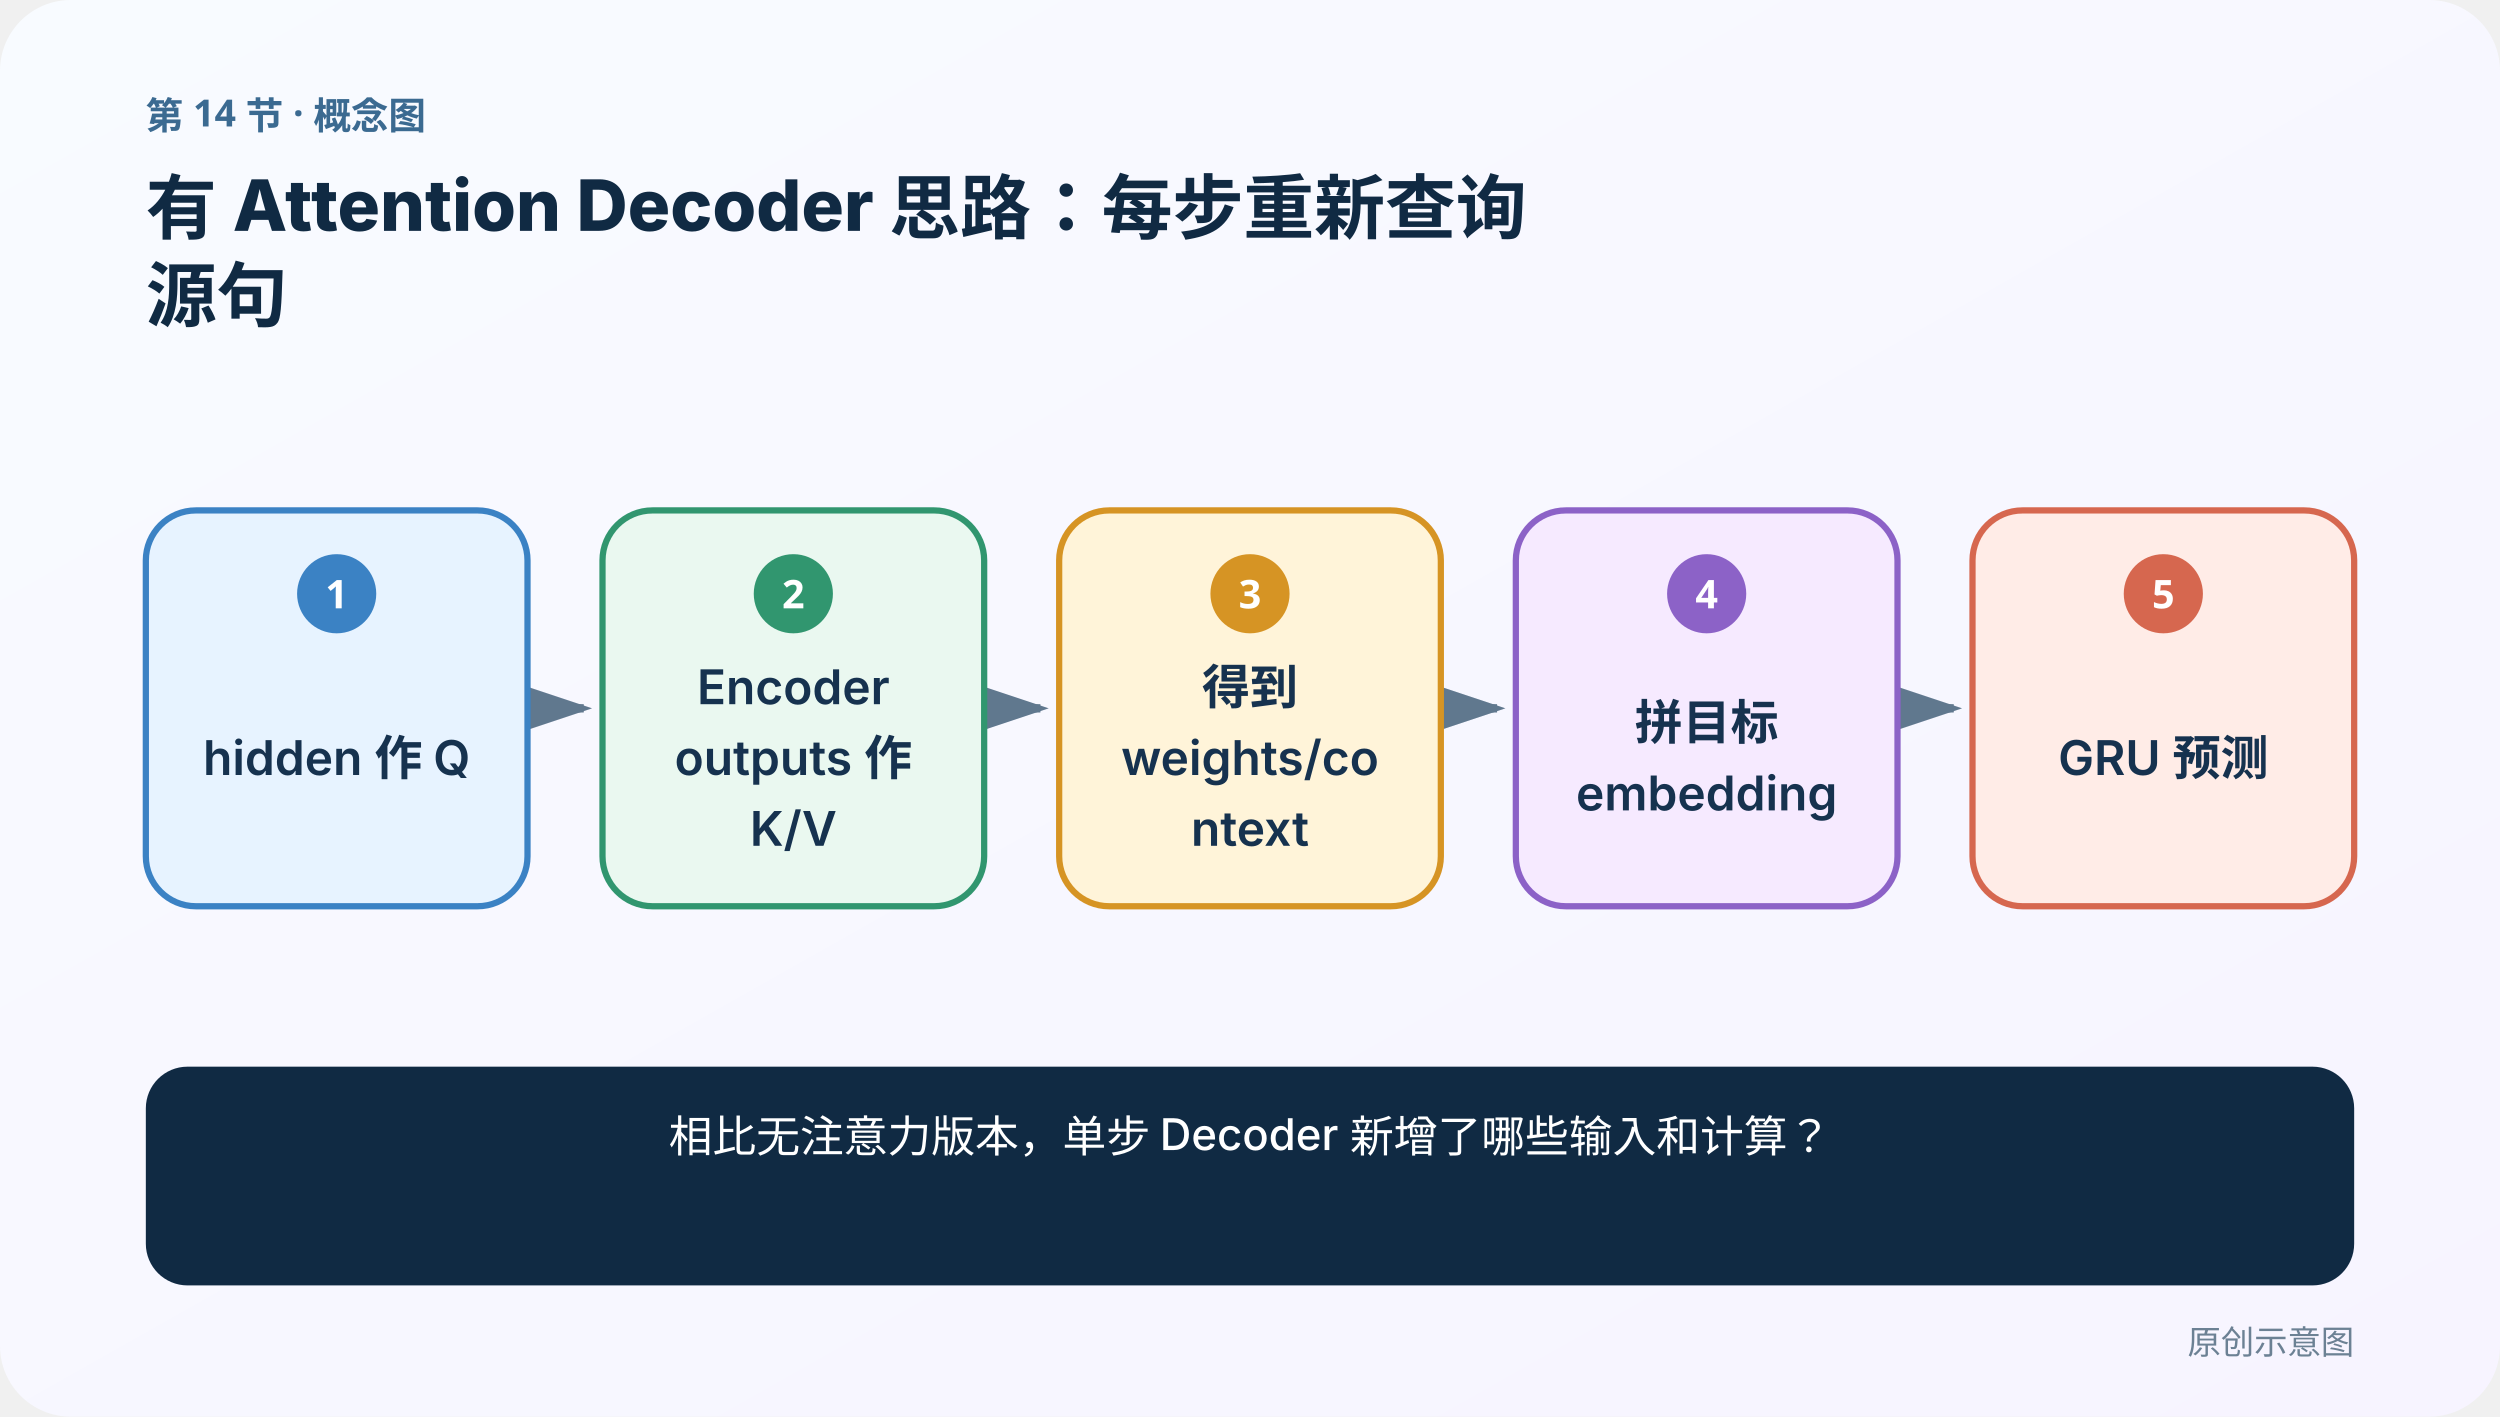
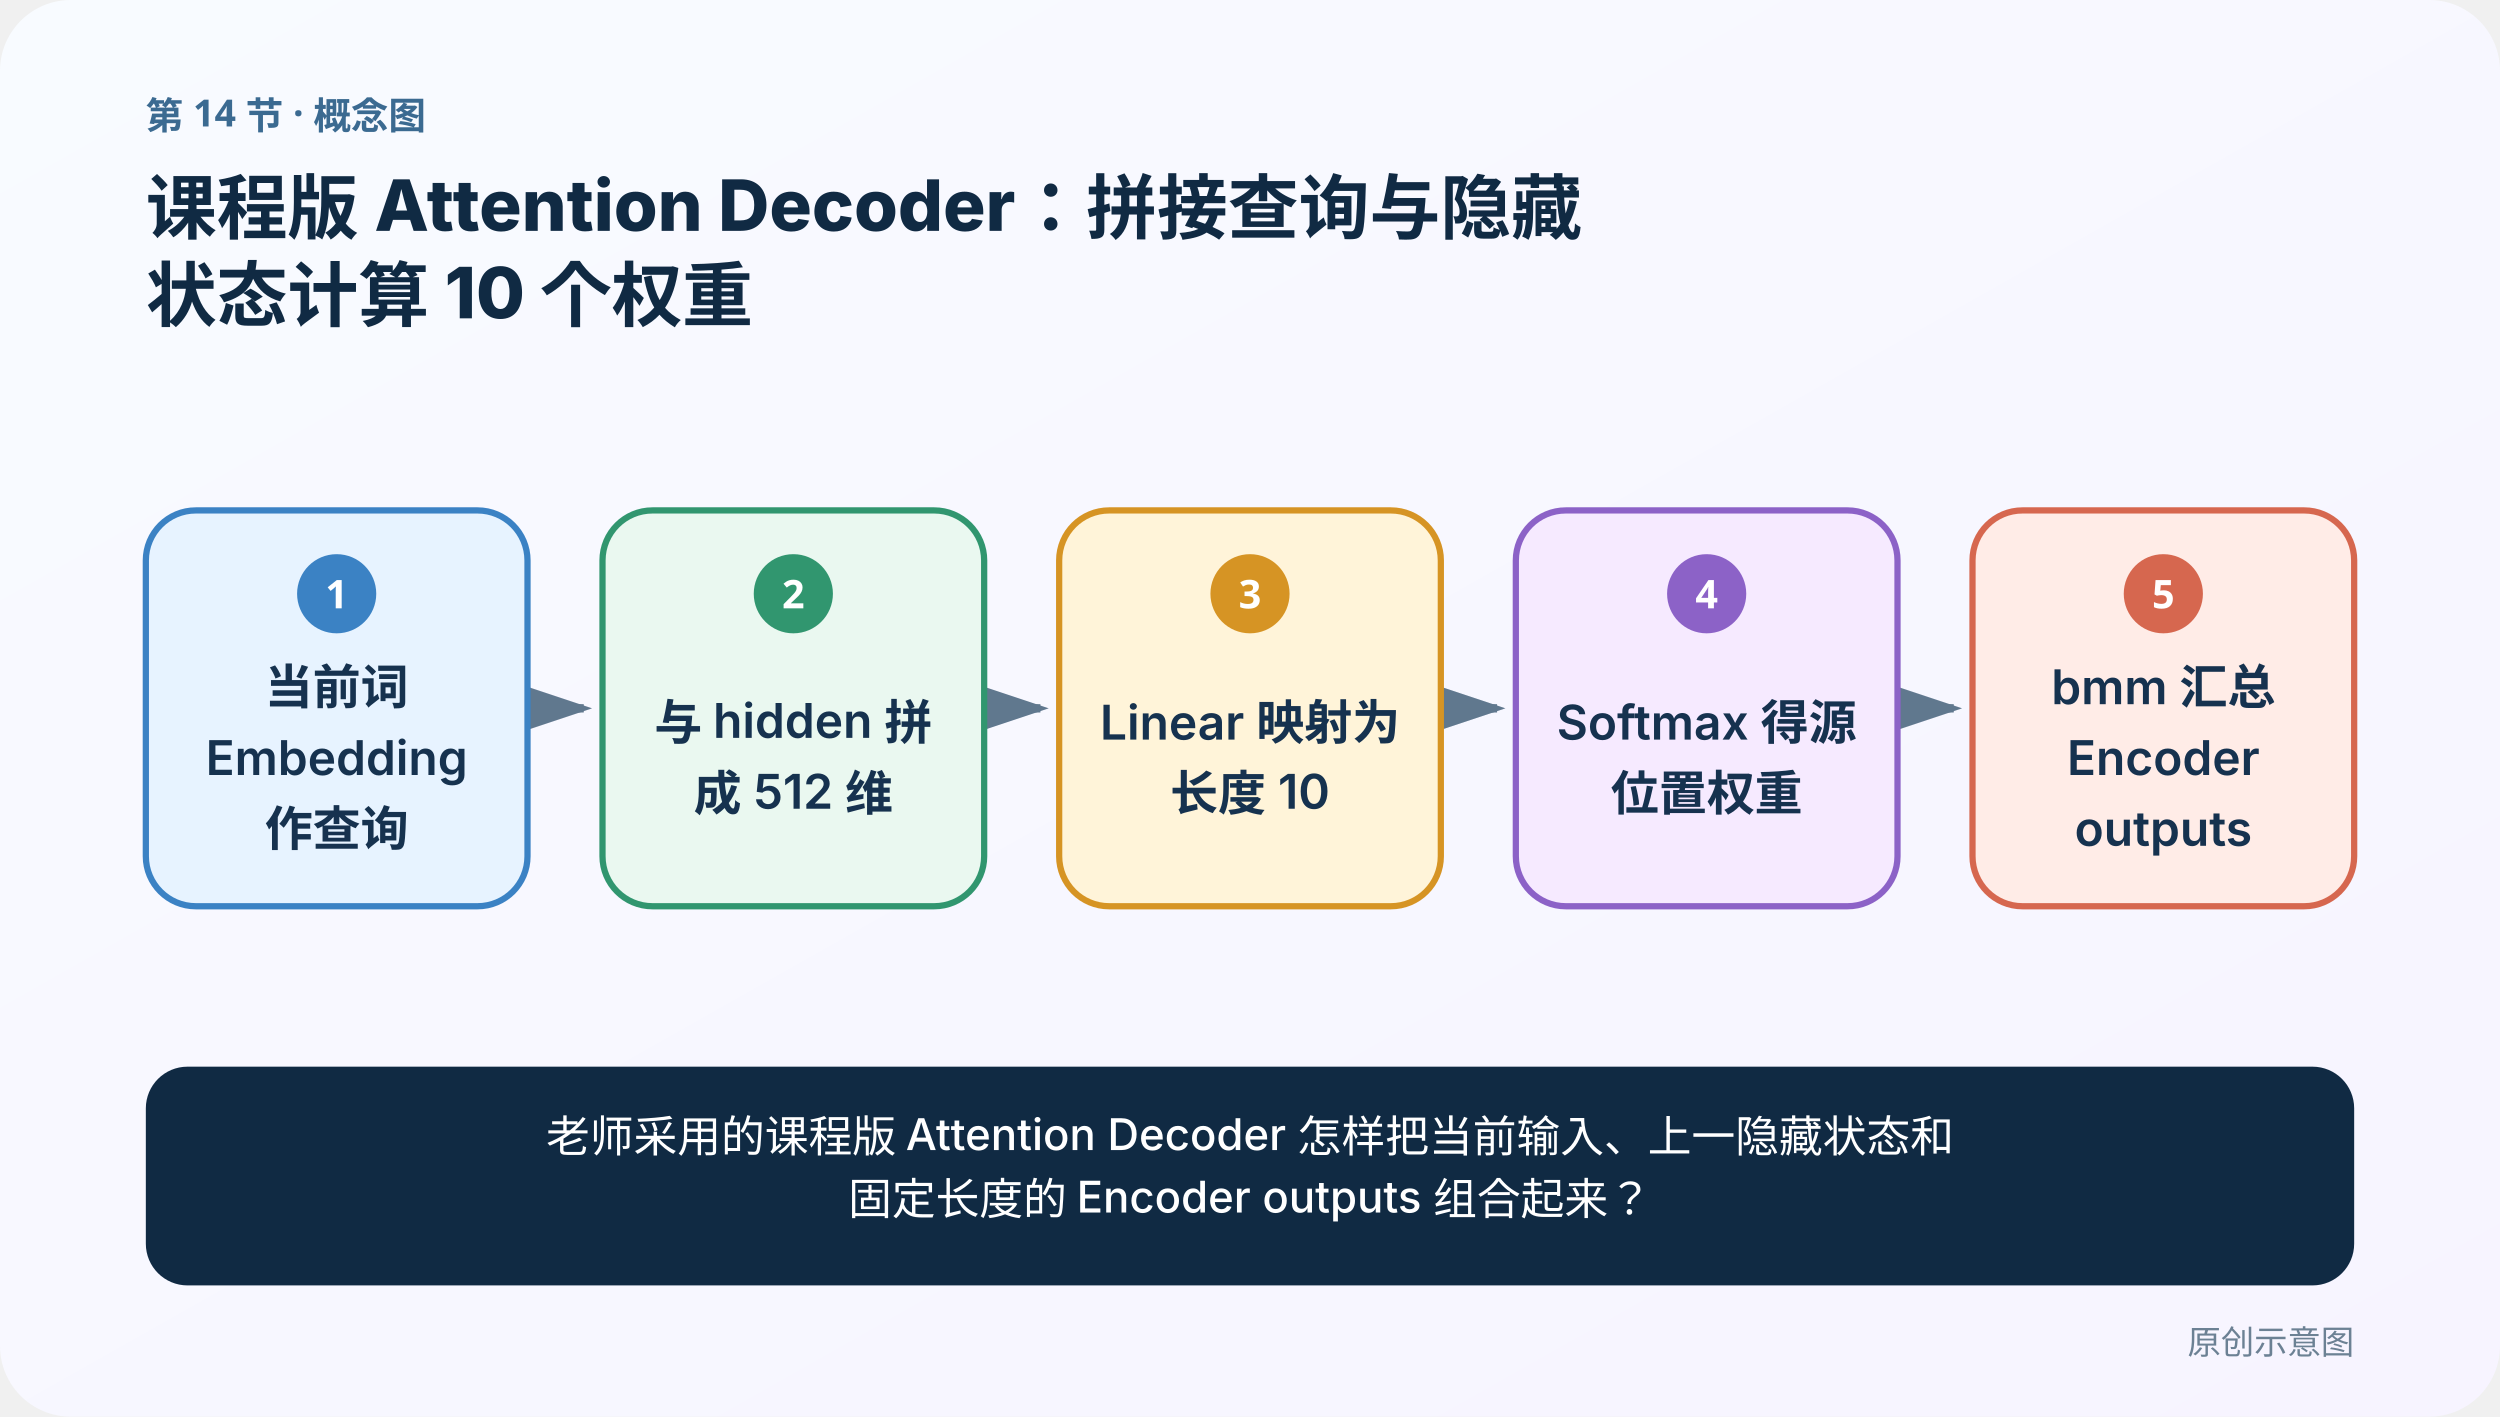
<svg xmlns="http://www.w3.org/2000/svg" width="1200" height="680" viewBox="0 0 1200 680" role="img" aria-labelledby="title desc">
  <defs>
    <linearGradient id="bg" x1="0" y1="0" x2="1" y2="1">
      <stop stop-color="#F8FBFF" />
      <stop offset="1" stop-color="#F7F4FF" />
    </linearGradient>
    <marker id="arrow" markerWidth="10" markerHeight="10" refX="8" refY="3" orient="auto">
      <path d="M0,0 L0,6 L9,3 z" fill="#60788E" />
    </marker>
  </defs>
  <rect width="1200" height="680" rx="34" fill="url(#bg)" />
  <text x="70" y="62" font-family="sans-serif" font-size="18" font-weight="700" fill="#3B6A91">第 14 节 · 概念图</text>
-   <text x="70" y="112" text-anchor="start" font-family="-apple-system,BlinkMacSystemFont,'PingFang SC','Microsoft YaHei',sans-serif" font-size="34" font-weight="760" fill="#102A43">有 Attention Decoder 思路：每步重新查询</text>
-   <text x="70" y="154" text-anchor="start" font-family="-apple-system,BlinkMacSystemFont,'PingFang SC','Microsoft YaHei',sans-serif" font-size="34" font-weight="760" fill="#102A43">源句</text>
+   <text x="70" y="112" text-anchor="start" font-family="-apple-system,BlinkMacSystemFont,'PingFang SC','Microsoft YaHei',sans-serif" font-size="34" font-weight="760" fill="#102A43">课程版 Attention Decoder：拼接查询与隐藏</text>
+   <text x="70" y="154" text-anchor="start" font-family="-apple-system,BlinkMacSystemFont,'PingFang SC','Microsoft YaHei',sans-serif" font-size="34" font-weight="760" fill="#102A43">状态计算 10 个权重</text>
  <line x1="260.2" y1="340" x2="280.2" y2="340" stroke="#60788E" stroke-width="4" marker-end="url(#arrow)" />
  <line x1="479.4" y1="340" x2="499.4" y2="340" stroke="#60788E" stroke-width="4" marker-end="url(#arrow)" />
  <line x1="698.6" y1="340" x2="718.6" y2="340" stroke="#60788E" stroke-width="4" marker-end="url(#arrow)" />
  <line x1="917.8" y1="340" x2="937.8" y2="340" stroke="#60788E" stroke-width="4" marker-end="url(#arrow)" />
  <g>
    <rect x="70" y="245" width="183.2" height="190" rx="24" fill="#E7F3FF" stroke="#3B82C4" stroke-width="3" />
    <circle cx="161.6" cy="285" r="19" fill="#3B82C4" />
    <text x="161.6" y="292" text-anchor="middle" font-family="sans-serif" font-size="19" font-weight="700" fill="white">1</text>
-     <text x="161.6" y="372" text-anchor="middle" font-family="-apple-system,BlinkMacSystemFont,'PingFang SC','Microsoft YaHei',sans-serif" font-size="23" font-weight="600" fill="#16324F">hidden 作 Q</text>
+     <text x="161.6" y="338" text-anchor="middle" font-family="-apple-system,BlinkMacSystemFont,'PingFang SC','Microsoft YaHei',sans-serif" font-size="23" font-weight="600" fill="#16324F">当前词</text>
+     <text x="161.6" y="372" text-anchor="middle" font-family="-apple-system,BlinkMacSystemFont,'PingFang SC','Microsoft YaHei',sans-serif" font-size="23" font-weight="600" fill="#16324F">Embedding</text>
+     <text x="161.6" y="406" text-anchor="middle" font-family="-apple-system,BlinkMacSystemFont,'PingFang SC','Microsoft YaHei',sans-serif" font-size="23" font-weight="600" fill="#16324F">作查询</text>
  </g>
  <g>
    <rect x="289.2" y="245" width="183.2" height="190" rx="24" fill="#EAF8F0" stroke="#31966F" stroke-width="3" />
    <circle cx="380.8" cy="285" r="19" fill="#31966F" />
    <text x="380.8" y="292" text-anchor="middle" font-family="sans-serif" font-size="19" font-weight="700" fill="white">2</text>
-     <text x="380.8" y="338" text-anchor="middle" font-family="-apple-system,BlinkMacSystemFont,'PingFang SC','Microsoft YaHei',sans-serif" font-size="23" font-weight="600" fill="#16324F">Encoder</text>
-     <text x="380.8" y="372" text-anchor="middle" font-family="-apple-system,BlinkMacSystemFont,'PingFang SC','Microsoft YaHei',sans-serif" font-size="23" font-weight="600" fill="#16324F">outputs 作</text>
-     <text x="380.8" y="406" text-anchor="middle" font-family="-apple-system,BlinkMacSystemFont,'PingFang SC','Microsoft YaHei',sans-serif" font-size="23" font-weight="600" fill="#16324F">K/V</text>
+     <text x="380.8" y="355" text-anchor="middle" font-family="-apple-system,BlinkMacSystemFont,'PingFang SC','Microsoft YaHei',sans-serif" font-size="23" font-weight="600" fill="#16324F">与 hidden 拼</text>
+     <text x="380.8" y="389" text-anchor="middle" font-family="-apple-system,BlinkMacSystemFont,'PingFang SC','Microsoft YaHei',sans-serif" font-size="23" font-weight="600" fill="#16324F">成 512 维</text>
  </g>
  <g>
    <rect x="508.4" y="245" width="183.2" height="190" rx="24" fill="#FFF4D9" stroke="#D69424" stroke-width="3" />
    <circle cx="600" cy="285" r="19" fill="#D69424" />
    <text x="600" y="292" text-anchor="middle" font-family="sans-serif" font-size="19" font-weight="700" fill="white">3</text>
-     <text x="600" y="338" text-anchor="middle" font-family="-apple-system,BlinkMacSystemFont,'PingFang SC','Microsoft YaHei',sans-serif" font-size="23" font-weight="600" fill="#16324F">得到</text>
-     <text x="600" y="372" text-anchor="middle" font-family="-apple-system,BlinkMacSystemFont,'PingFang SC','Microsoft YaHei',sans-serif" font-size="23" font-weight="600" fill="#16324F">weights/co</text>
-     <text x="600" y="406" text-anchor="middle" font-family="-apple-system,BlinkMacSystemFont,'PingFang SC','Microsoft YaHei',sans-serif" font-size="23" font-weight="600" fill="#16324F">ntext</text>
+     <text x="600" y="355" text-anchor="middle" font-family="-apple-system,BlinkMacSystemFont,'PingFang SC','Microsoft YaHei',sans-serif" font-size="23" font-weight="600" fill="#16324F">Linear 映射为</text>
+     <text x="600" y="389" text-anchor="middle" font-family="-apple-system,BlinkMacSystemFont,'PingFang SC','Microsoft YaHei',sans-serif" font-size="23" font-weight="600" fill="#16324F">长度 10</text>
  </g>
  <g>
    <rect x="727.6" y="245" width="183.2" height="190" rx="24" fill="#F6EAFF" stroke="#8C62C7" stroke-width="3" />
    <circle cx="819.2" cy="285" r="19" fill="#8C62C7" />
    <text x="819.2" y="292" text-anchor="middle" font-family="sans-serif" font-size="19" font-weight="700" fill="white">4</text>
-     <text x="819.2" y="355" text-anchor="middle" font-family="-apple-system,BlinkMacSystemFont,'PingFang SC','Microsoft YaHei',sans-serif" font-size="23" font-weight="600" fill="#16324F">拼目标</text>
-     <text x="819.2" y="389" text-anchor="middle" font-family="-apple-system,BlinkMacSystemFont,'PingFang SC','Microsoft YaHei',sans-serif" font-size="23" font-weight="600" fill="#16324F">embedding</text>
+     <text x="819.2" y="355" text-anchor="middle" font-family="-apple-system,BlinkMacSystemFont,'PingFang SC','Microsoft YaHei',sans-serif" font-size="23" font-weight="600" fill="#16324F">Softmax 得源</text>
+     <text x="819.2" y="389" text-anchor="middle" font-family="-apple-system,BlinkMacSystemFont,'PingFang SC','Microsoft YaHei',sans-serif" font-size="23" font-weight="600" fill="#16324F">位置权重</text>
  </g>
  <g>
    <rect x="946.8" y="245" width="183.2" height="190" rx="24" fill="#FFECE7" stroke="#D6674F" stroke-width="3" />
    <circle cx="1038.4" cy="285" r="19" fill="#D6674F" />
    <text x="1038.4" y="292" text-anchor="middle" font-family="sans-serif" font-size="19" font-weight="700" fill="white">5</text>
-     <text x="1038.4" y="372" text-anchor="middle" font-family="-apple-system,BlinkMacSystemFont,'PingFang SC','Microsoft YaHei',sans-serif" font-size="23" font-weight="600" fill="#16324F">GRU 预测</text>
+     <text x="1038.4" y="338" text-anchor="middle" font-family="-apple-system,BlinkMacSystemFont,'PingFang SC','Microsoft YaHei',sans-serif" font-size="23" font-weight="600" fill="#16324F">bmm 汇总</text>
+     <text x="1038.4" y="372" text-anchor="middle" font-family="-apple-system,BlinkMacSystemFont,'PingFang SC','Microsoft YaHei',sans-serif" font-size="23" font-weight="600" fill="#16324F">Encoder</text>
+     <text x="1038.4" y="406" text-anchor="middle" font-family="-apple-system,BlinkMacSystemFont,'PingFang SC','Microsoft YaHei',sans-serif" font-size="23" font-weight="600" fill="#16324F">outputs</text>
  </g>
  <rect x="70" y="512" width="1060" height="105" rx="20" fill="#102A43" />
-   <text x="600" y="553" text-anchor="middle" font-family="-apple-system,BlinkMacSystemFont,'PingFang SC','Microsoft YaHei',sans-serif" font-size="21" font-weight="500" fill="#FFFFFF">相比无注意力版本，单步 Decoder 新增了哪些输入和计算？</text>
+   <text x="600" y="553" text-anchor="middle" font-family="-apple-system,BlinkMacSystemFont,'PingFang SC','Microsoft YaHei',sans-serif" font-size="21" font-weight="500" fill="#FFFFFF">老师采用的课程版 Attention Decoder 怎样把当前输入、上一隐藏状态和</text>
+   <text x="600" y="583" text-anchor="middle" font-family="-apple-system,BlinkMacSystemFont,'PingFang SC','Microsoft YaHei',sans-serif" font-size="21" font-weight="500" fill="#FFFFFF">固定长度的 Encoder outputs 组合起来？</text>
  <text x="1130" y="650" text-anchor="end" font-family="sans-serif" font-size="16" fill="#6C8194">原创示意图</text>
</svg>
